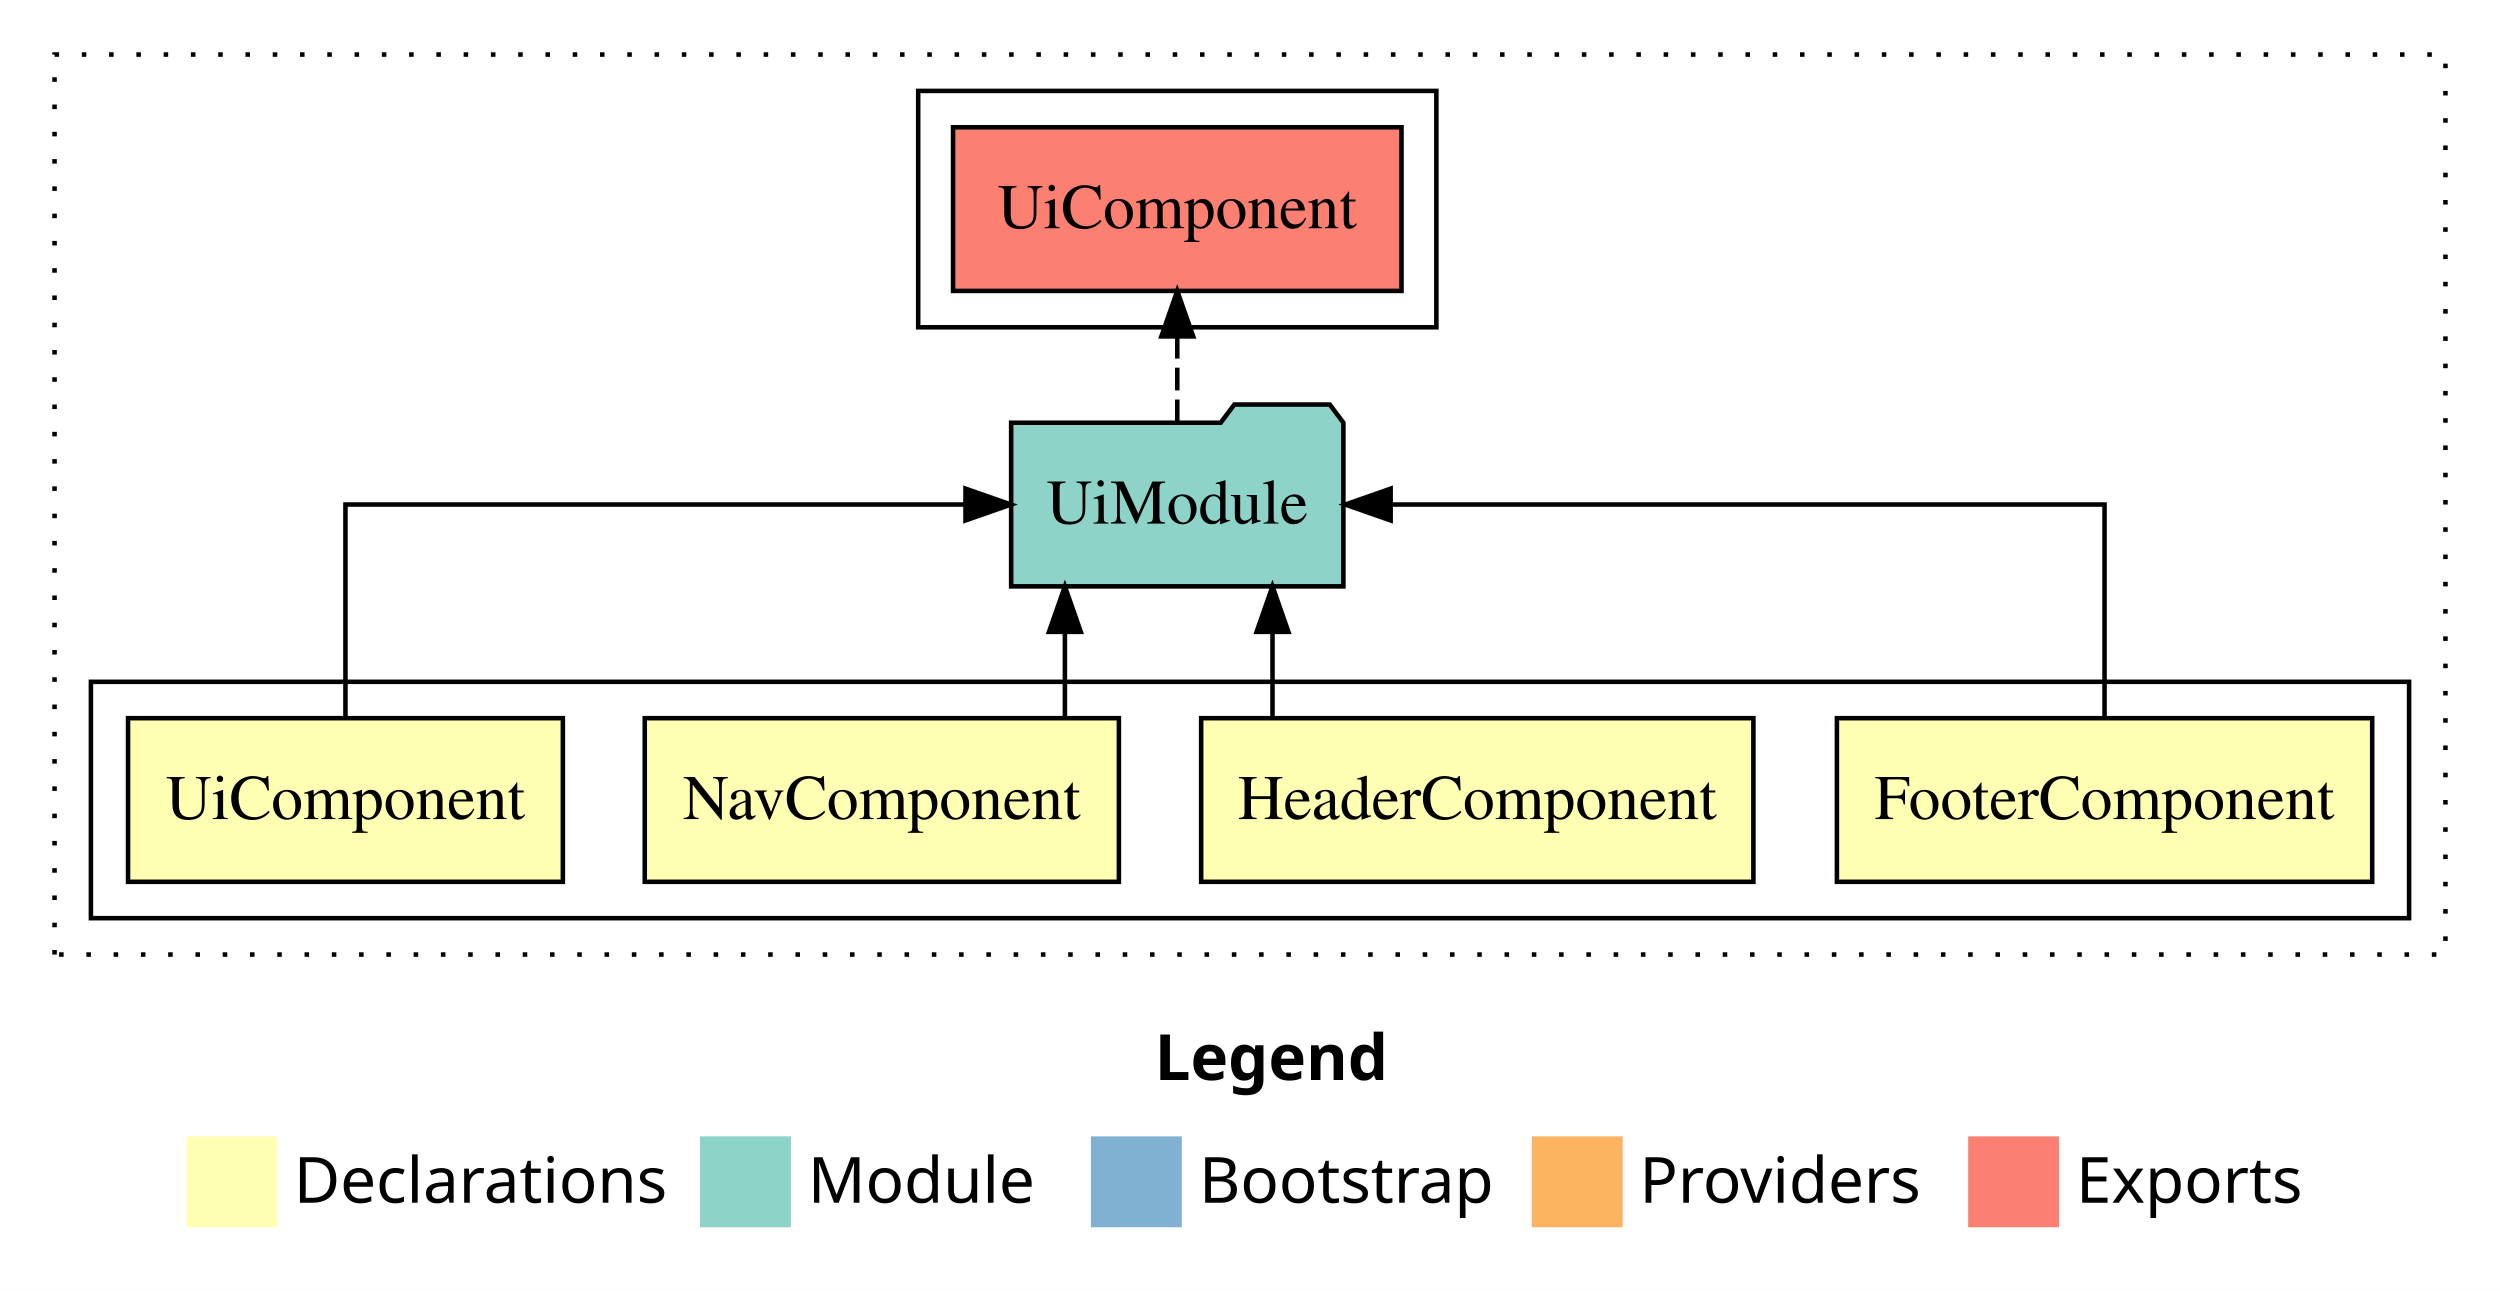
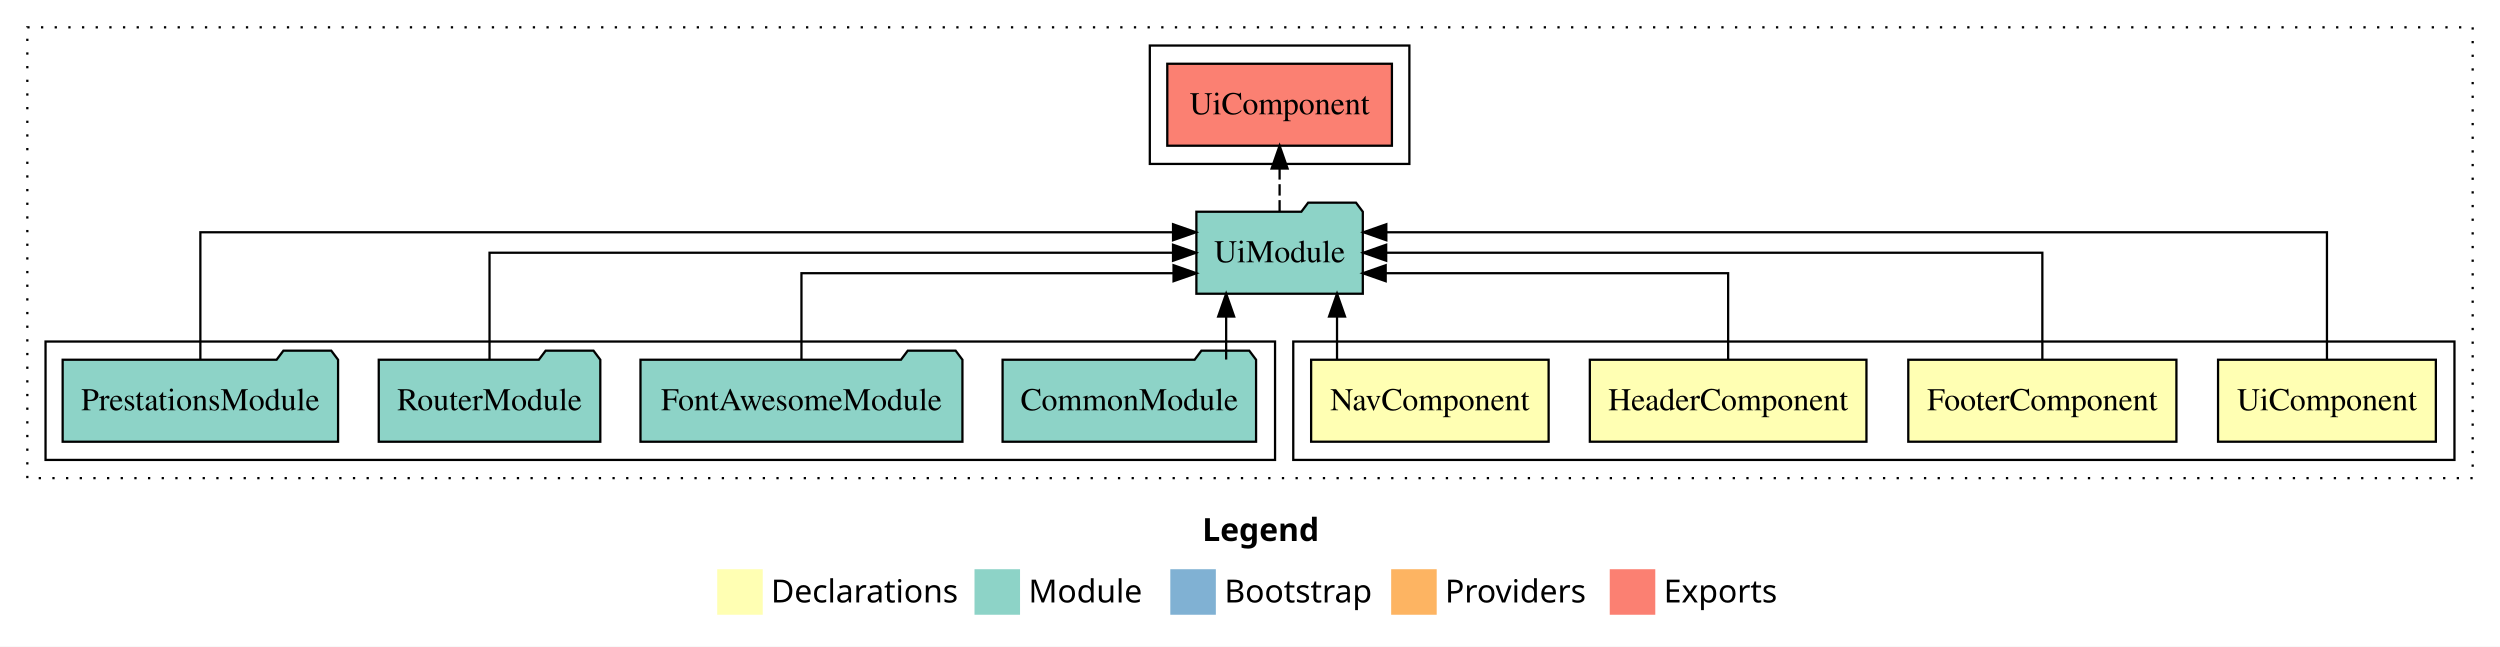
- <svg xmlns="http://www.w3.org/2000/svg" width="550pt" height="284pt" viewBox="0.00 0.00 550.00 284.00">
+ <svg xmlns="http://www.w3.org/2000/svg" width="1098pt" height="284pt" viewBox="0.00 0.00 1098.00 284.00">
  <g id="graph0" class="graph" transform="scale(1 1) rotate(0) translate(4 280)">
-     <polygon fill="#ffffff" stroke="transparent" points="-4,4 -4,-280 546,-280 546,4 -4,4" />
-     <text text-anchor="start" x="250.009" y="-42.4" font-family="sans-serif" font-weight="bold" font-size="14.00" fill="#000000">Legend</text>
-     <polygon fill="#ffffb3" stroke="transparent" points="37,-10 37,-30 57,-30 57,-10 37,-10" />
-     <text text-anchor="start" x="60.629" y="-15.4" font-family="sans-serif" font-size="14.00" fill="#000000">  Declarations</text>
-     <polygon fill="#8dd3c7" stroke="transparent" points="150,-10 150,-30 170,-30 170,-10 150,-10" />
-     <text text-anchor="start" x="173.725" y="-15.4" font-family="sans-serif" font-size="14.00" fill="#000000">  Module</text>
-     <polygon fill="#80b1d3" stroke="transparent" points="236,-10 236,-30 256,-30 256,-10 236,-10" />
-     <text text-anchor="start" x="259.781" y="-15.4" font-family="sans-serif" font-size="14.00" fill="#000000">  Bootstrap</text>
-     <polygon fill="#fdb462" stroke="transparent" points="333,-10 333,-30 353,-30 353,-10 333,-10" />
-     <text text-anchor="start" x="356.673" y="-15.4" font-family="sans-serif" font-size="14.00" fill="#000000">  Providers</text>
-     <polygon fill="#fb8072" stroke="transparent" points="429,-10 429,-30 449,-30 449,-10 429,-10" />
-     <text text-anchor="start" x="452.726" y="-15.4" font-family="sans-serif" font-size="14.00" fill="#000000">  Exports</text>
+     <polygon fill="#ffffff" stroke="transparent" points="-4,4 -4,-280 1094,-280 1094,4 -4,4" />
+     <text text-anchor="start" x="524.009" y="-42.4" font-family="sans-serif" font-weight="bold" font-size="14.00" fill="#000000">Legend</text>
+     <polygon fill="#ffffb3" stroke="transparent" points="311,-10 311,-30 331,-30 331,-10 311,-10" />
+     <text text-anchor="start" x="334.629" y="-15.4" font-family="sans-serif" font-size="14.00" fill="#000000">  Declarations</text>
+     <polygon fill="#8dd3c7" stroke="transparent" points="424,-10 424,-30 444,-30 444,-10 424,-10" />
+     <text text-anchor="start" x="447.725" y="-15.4" font-family="sans-serif" font-size="14.00" fill="#000000">  Module</text>
+     <polygon fill="#80b1d3" stroke="transparent" points="510,-10 510,-30 530,-30 530,-10 510,-10" />
+     <text text-anchor="start" x="533.781" y="-15.4" font-family="sans-serif" font-size="14.00" fill="#000000">  Bootstrap</text>
+     <polygon fill="#fdb462" stroke="transparent" points="607,-10 607,-30 627,-30 627,-10 607,-10" />
+     <text text-anchor="start" x="630.673" y="-15.4" font-family="sans-serif" font-size="14.00" fill="#000000">  Providers</text>
+     <polygon fill="#fb8072" stroke="transparent" points="703,-10 703,-30 723,-30 723,-10 703,-10" />
+     <text text-anchor="start" x="726.726" y="-15.4" font-family="sans-serif" font-size="14.00" fill="#000000">  Exports</text>
    <g id="clust1" class="cluster">
-       <polygon fill="none" stroke="#000000" stroke-dasharray="1,5" points="8,-70 8,-268 534,-268 534,-70 8,-70" />
+       <polygon fill="none" stroke="#000000" stroke-dasharray="1,5" points="8,-70 8,-268 1082,-268 1082,-70 8,-70" />
    </g>
    <g id="clust2" class="cluster">
-       <polygon fill="none" stroke="#000000" points="16,-78 16,-130 526,-130 526,-78 16,-78" />
+       <polygon fill="none" stroke="#000000" points="564,-78 564,-130 1074,-130 1074,-78 564,-78" />
+     </g>
+     <g id="clust7" class="cluster">
+       <polygon fill="none" stroke="#000000" points="16,-78 16,-130 556,-130 556,-78 16,-78" />
    </g>
    <g id="clust8" class="cluster">
-       <polygon fill="none" stroke="#000000" points="198,-208 198,-260 312,-260 312,-208 198,-208" />
+       <polygon fill="none" stroke="#000000" points="501,-208 501,-260 615,-260 615,-208 501,-208" />
    </g>
    <g id="node1" class="node">
-       <polygon fill="#ffffb3" stroke="#000000" points="517.881,-122 400.119,-122 400.119,-86 517.881,-86 517.881,-122" />
-       <text text-anchor="middle" x="459" y="-99.8" font-family="Times,serif" font-size="14.00" fill="#000000">FooterComponent</text>
+       <polygon fill="#ffffb3" stroke="#000000" points="1065.83,-122 970.17,-122 970.17,-86 1065.83,-86 1065.83,-122" />
+       <text text-anchor="middle" x="1018" y="-99.8" font-family="Times,serif" font-size="14.00" fill="#000000">UiComponent</text>
    </g>
    <g id="node5" class="node">
-       <polygon fill="#8dd3c7" stroke="#000000" points="291.548,-187 288.548,-191 267.548,-191 264.548,-187 218.452,-187 218.452,-151 291.548,-151 291.548,-187" />
-       <text text-anchor="middle" x="255" y="-164.8" font-family="Times,serif" font-size="14.00" fill="#000000">UiModule</text>
+       <polygon fill="#8dd3c7" stroke="#000000" points="594.548,-187 591.548,-191 570.548,-191 567.548,-187 521.452,-187 521.452,-151 594.548,-151 594.548,-187" />
+       <text text-anchor="middle" x="558" y="-164.8" font-family="Times,serif" font-size="14.00" fill="#000000">UiModule</text>
    </g>
    <g id="edge1" class="edge">
-       <path fill="none" stroke="#000000" d="M459,-122.106C459,-141.339 459,-169 459,-169 459,-169 301.943,-169 301.943,-169" />
-       <polygon fill="#000000" stroke="#000000" points="301.943,-165.5 291.943,-169 301.943,-172.5 301.943,-165.5" />
+       <path fill="none" stroke="#000000" d="M1018,-122.292C1018,-144.206 1018,-178 1018,-178 1018,-178 604.866,-178 604.866,-178" />
+       <polygon fill="#000000" stroke="#000000" points="604.866,-174.5 594.866,-178 604.866,-181.5 604.866,-174.5" />
    </g>
    <g id="node2" class="node">
-       <polygon fill="#ffffb3" stroke="#000000" points="381.744,-122 260.256,-122 260.256,-86 381.744,-86 381.744,-122" />
-       <text text-anchor="middle" x="321" y="-99.8" font-family="Times,serif" font-size="14.00" fill="#000000">HeaderComponent</text>
+       <polygon fill="#ffffb3" stroke="#000000" points="951.881,-122 834.119,-122 834.119,-86 951.881,-86 951.881,-122" />
+       <text text-anchor="middle" x="893" y="-99.8" font-family="Times,serif" font-size="14.00" fill="#000000">FooterComponent</text>
    </g>
    <g id="edge2" class="edge">
-       <path fill="none" stroke="#000000" d="M275.951,-122.106C275.951,-122.106 275.951,-140.991 275.951,-140.991" />
-       <polygon fill="#000000" stroke="#000000" points="272.451,-140.991 275.951,-150.991 279.451,-140.991 272.451,-140.991" />
+       <path fill="none" stroke="#000000" d="M893,-122.106C893,-141.339 893,-169 893,-169 893,-169 604.809,-169 604.809,-169" />
+       <polygon fill="#000000" stroke="#000000" points="604.809,-165.5 594.809,-169 604.809,-172.5 604.809,-165.5" />
    </g>
    <g id="node3" class="node">
-       <polygon fill="#ffffb3" stroke="#000000" points="242.154,-122 137.846,-122 137.846,-86 242.154,-86 242.154,-122" />
-       <text text-anchor="middle" x="190" y="-99.8" font-family="Times,serif" font-size="14.00" fill="#000000">NavComponent</text>
+       <polygon fill="#ffffb3" stroke="#000000" points="815.744,-122 694.256,-122 694.256,-86 815.744,-86 815.744,-122" />
+       <text text-anchor="middle" x="755" y="-99.8" font-family="Times,serif" font-size="14.00" fill="#000000">HeaderComponent</text>
    </g>
    <g id="edge3" class="edge">
-       <path fill="none" stroke="#000000" d="M230.277,-122.106C230.277,-122.106 230.277,-140.991 230.277,-140.991" />
-       <polygon fill="#000000" stroke="#000000" points="226.777,-140.991 230.277,-150.991 233.777,-140.991 226.777,-140.991" />
+       <path fill="none" stroke="#000000" d="M755,-122.027C755,-138.398 755,-160 755,-160 755,-160 604.592,-160 604.592,-160" />
+       <polygon fill="#000000" stroke="#000000" points="604.592,-156.5 594.592,-160 604.592,-163.5 604.592,-156.5" />
    </g>
    <g id="node4" class="node">
-       <polygon fill="#ffffb3" stroke="#000000" points="119.83,-122 24.17,-122 24.17,-86 119.83,-86 119.83,-122" />
-       <text text-anchor="middle" x="72" y="-99.8" font-family="Times,serif" font-size="14.00" fill="#000000">UiComponent</text>
+       <polygon fill="#ffffb3" stroke="#000000" points="676.154,-122 571.846,-122 571.846,-86 676.154,-86 676.154,-122" />
+       <text text-anchor="middle" x="624" y="-99.8" font-family="Times,serif" font-size="14.00" fill="#000000">NavComponent</text>
    </g>
    <g id="edge4" class="edge">
-       <path fill="none" stroke="#000000" d="M72,-122.106C72,-141.339 72,-169 72,-169 72,-169 208.407,-169 208.407,-169" />
-       <polygon fill="#000000" stroke="#000000" points="208.407,-172.5 218.407,-169 208.407,-165.5 208.407,-172.5" />
+       <path fill="none" stroke="#000000" d="M583.223,-122.106C583.223,-122.106 583.223,-140.991 583.223,-140.991" />
+       <polygon fill="#000000" stroke="#000000" points="579.723,-140.991 583.223,-150.991 586.723,-140.991 579.723,-140.991" />
+     </g>
+     <g id="node10" class="node">
+       <polygon fill="#fb8072" stroke="#000000" points="607.33,-252 508.67,-252 508.67,-216 607.33,-216 607.33,-252" />
+       <text text-anchor="middle" x="558" y="-229.8" font-family="Times,serif" font-size="14.00" fill="#000000">UiComponent </text>
+     </g>
+     <g id="edge9" class="edge">
+       <path fill="none" stroke="#000000" stroke-dasharray="5,2" d="M558,-187.106C558,-187.106 558,-205.991 558,-205.991" />
+       <polygon fill="#000000" stroke="#000000" points="554.5,-205.991 558,-215.991 561.5,-205.991 554.5,-205.991" />
    </g>
    <g id="node6" class="node">
-       <polygon fill="#fb8072" stroke="#000000" points="304.33,-252 205.67,-252 205.67,-216 304.33,-216 304.33,-252" />
-       <text text-anchor="middle" x="255" y="-229.8" font-family="Times,serif" font-size="14.00" fill="#000000">UiComponent </text>
+       <polygon fill="#8dd3c7" stroke="#000000" points="547.668,-122 544.668,-126 523.668,-126 520.668,-122 436.332,-122 436.332,-86 547.668,-86 547.668,-122" />
+       <text text-anchor="middle" x="492" y="-99.8" font-family="Times,serif" font-size="14.00" fill="#000000">CommonModule</text>
    </g>
    <g id="edge5" class="edge">
-       <path fill="none" stroke="#000000" stroke-dasharray="5,2" d="M255,-187.106C255,-187.106 255,-205.991 255,-205.991" />
-       <polygon fill="#000000" stroke="#000000" points="251.5,-205.991 255,-215.991 258.5,-205.991 251.5,-205.991" />
+       <path fill="none" stroke="#000000" d="M534.53,-122.106C534.53,-122.106 534.53,-140.991 534.53,-140.991" />
+       <polygon fill="#000000" stroke="#000000" points="531.03,-140.991 534.53,-150.991 538.03,-140.991 531.03,-140.991" />
+     </g>
+     <g id="node7" class="node">
+       <polygon fill="#8dd3c7" stroke="#000000" points="418.701,-122 415.701,-126 394.701,-126 391.701,-122 277.299,-122 277.299,-86 418.701,-86 418.701,-122" />
+       <text text-anchor="middle" x="348" y="-99.8" font-family="Times,serif" font-size="14.00" fill="#000000">FontAwesomeModule</text>
+     </g>
+     <g id="edge6" class="edge">
+       <path fill="none" stroke="#000000" d="M348,-122.027C348,-138.398 348,-160 348,-160 348,-160 511.421,-160 511.421,-160" />
+       <polygon fill="#000000" stroke="#000000" points="511.421,-163.5 521.421,-160 511.421,-156.5 511.421,-163.5" />
+     </g>
+     <g id="node8" class="node">
+       <polygon fill="#8dd3c7" stroke="#000000" points="259.653,-122 256.653,-126 235.653,-126 232.653,-122 162.347,-122 162.347,-86 259.653,-86 259.653,-122" />
+       <text text-anchor="middle" x="211" y="-99.8" font-family="Times,serif" font-size="14.00" fill="#000000">RouterModule</text>
+     </g>
+     <g id="edge7" class="edge">
+       <path fill="none" stroke="#000000" d="M211,-122.106C211,-141.339 211,-169 211,-169 211,-169 511.193,-169 511.193,-169" />
+       <polygon fill="#000000" stroke="#000000" points="511.193,-172.5 521.193,-169 511.193,-165.5 511.193,-172.5" />
+     </g>
+     <g id="node9" class="node">
+       <polygon fill="#8dd3c7" stroke="#000000" points="144.483,-122 141.483,-126 120.483,-126 117.483,-122 23.517,-122 23.517,-86 144.483,-86 144.483,-122" />
+       <text text-anchor="middle" x="84" y="-99.8" font-family="Times,serif" font-size="14.00" fill="#000000">PrestationsModule</text>
+     </g>
+     <g id="edge8" class="edge">
+       <path fill="none" stroke="#000000" d="M84,-122.292C84,-144.206 84,-178 84,-178 84,-178 511.2,-178 511.2,-178" />
+       <polygon fill="#000000" stroke="#000000" points="511.2,-181.5 521.2,-178 511.2,-174.5 511.2,-181.5" />
    </g>
  </g>
</svg>
